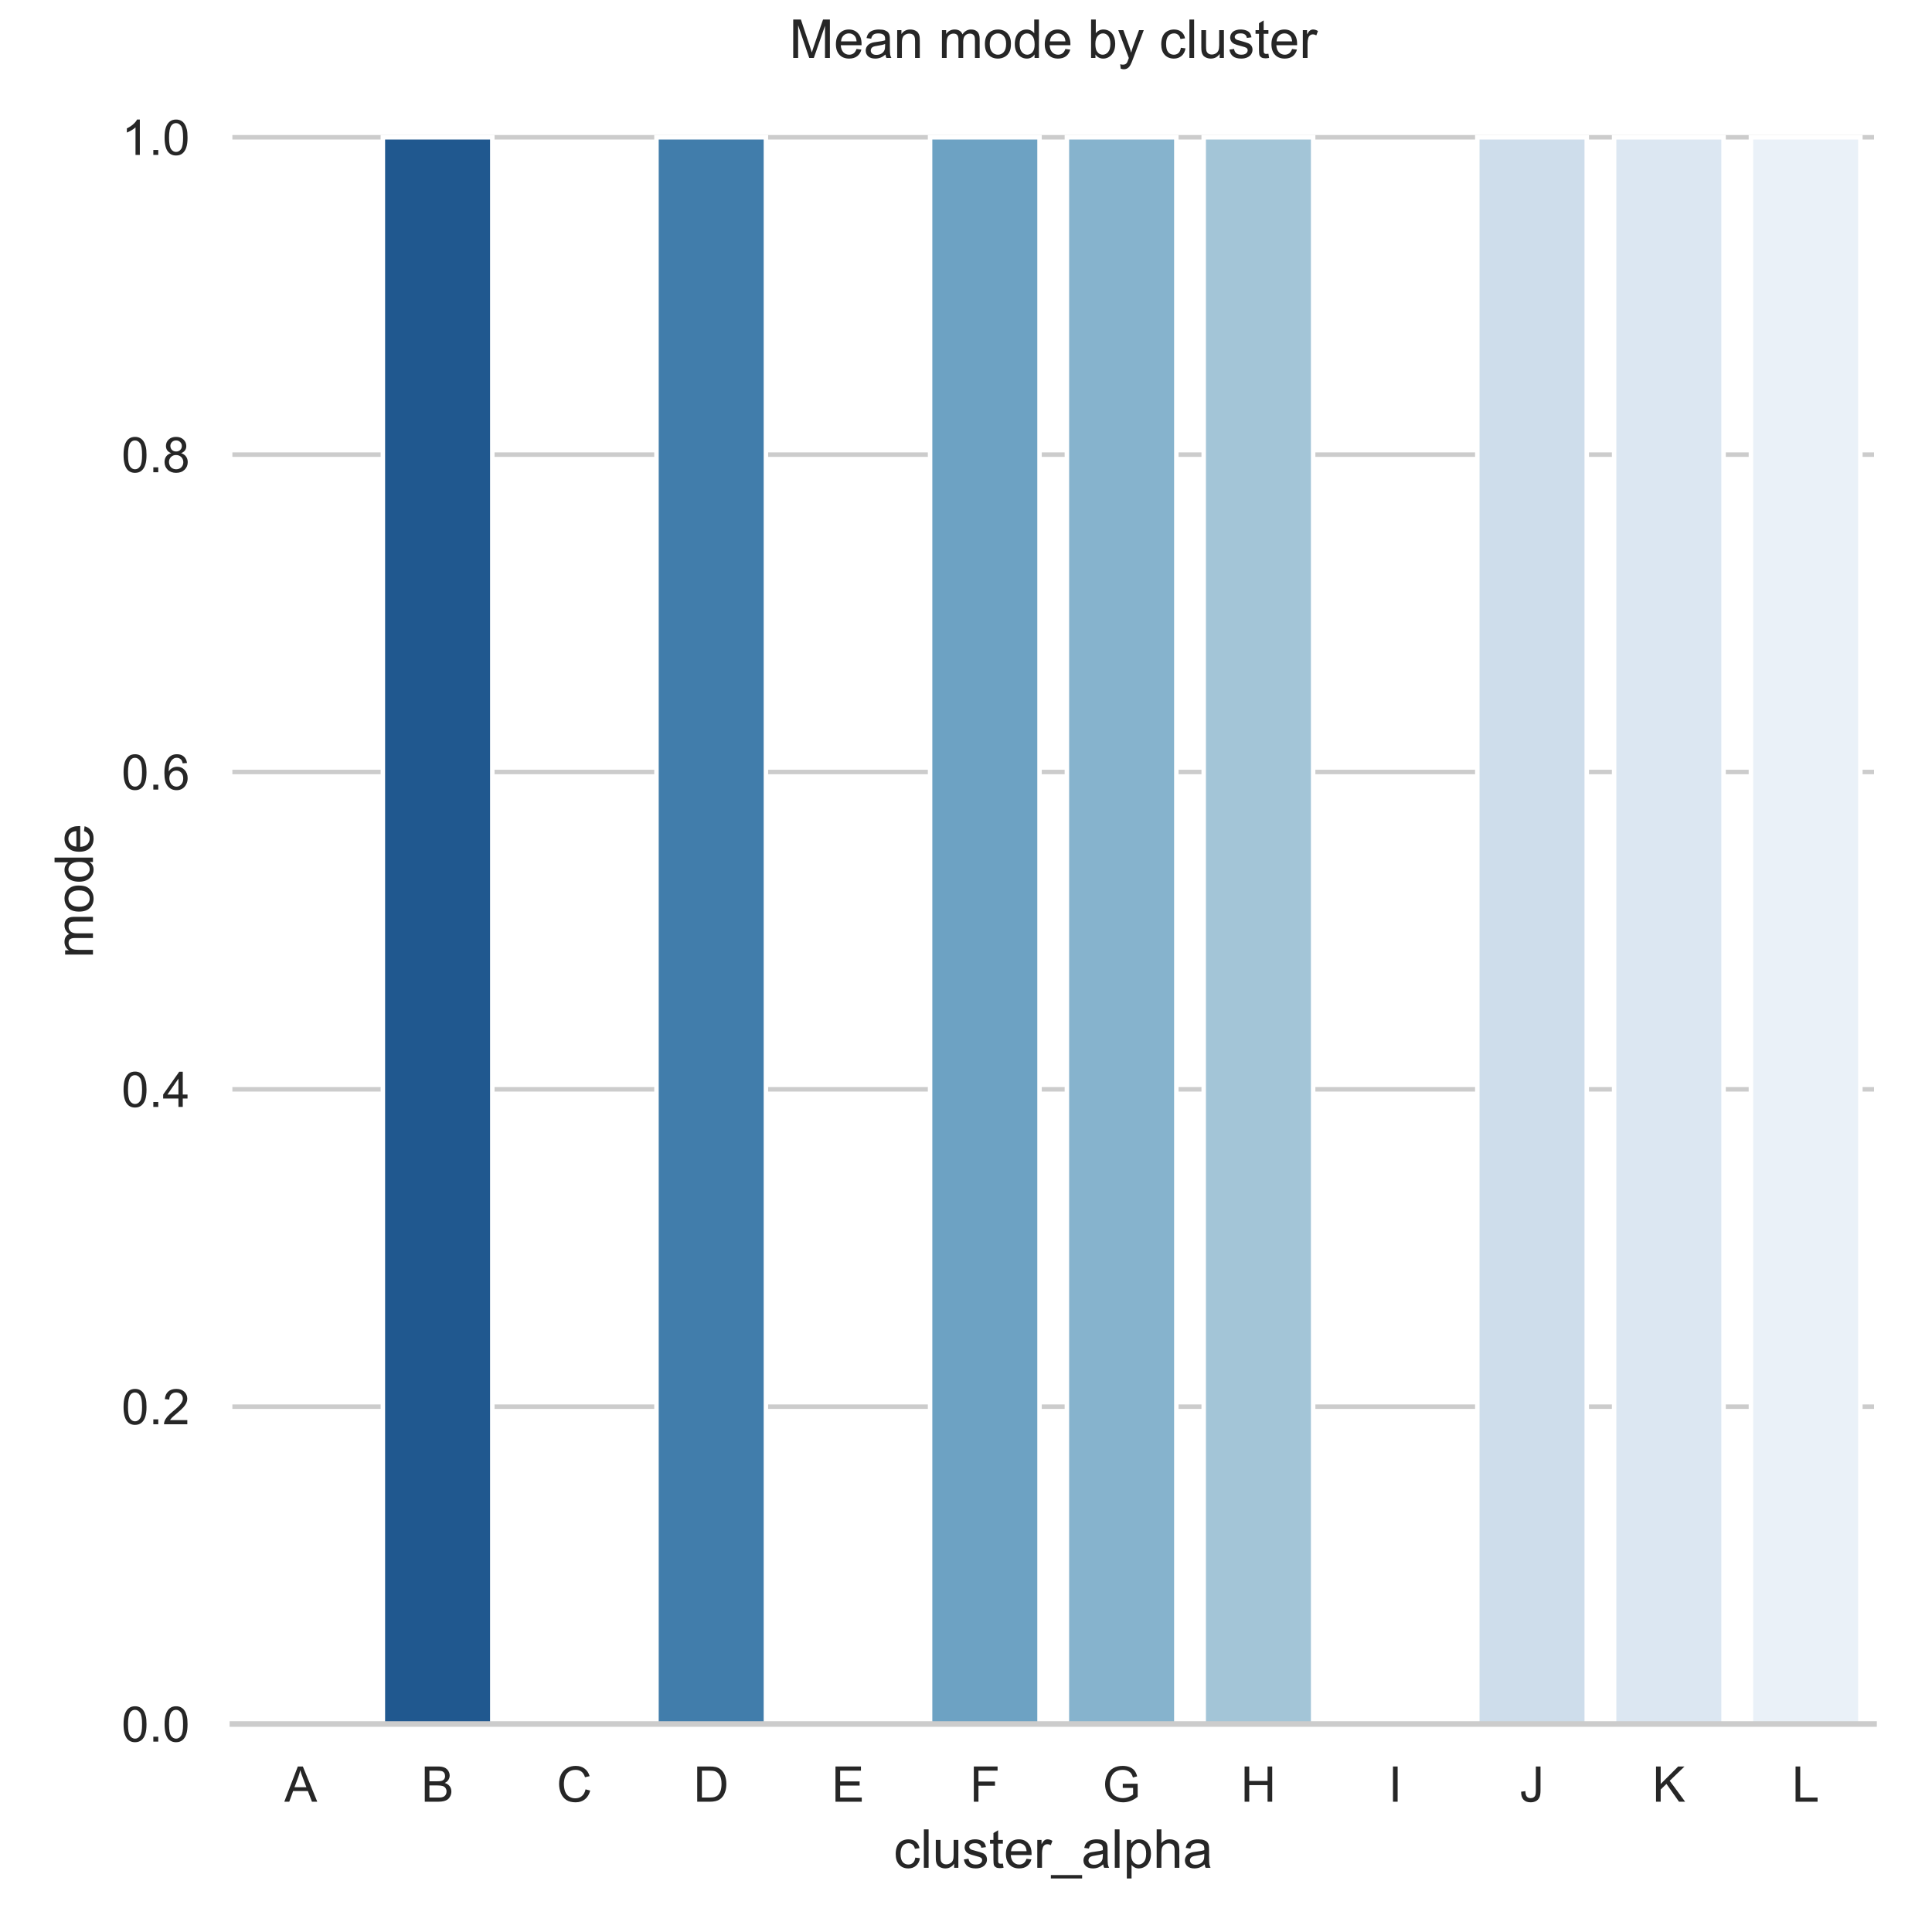
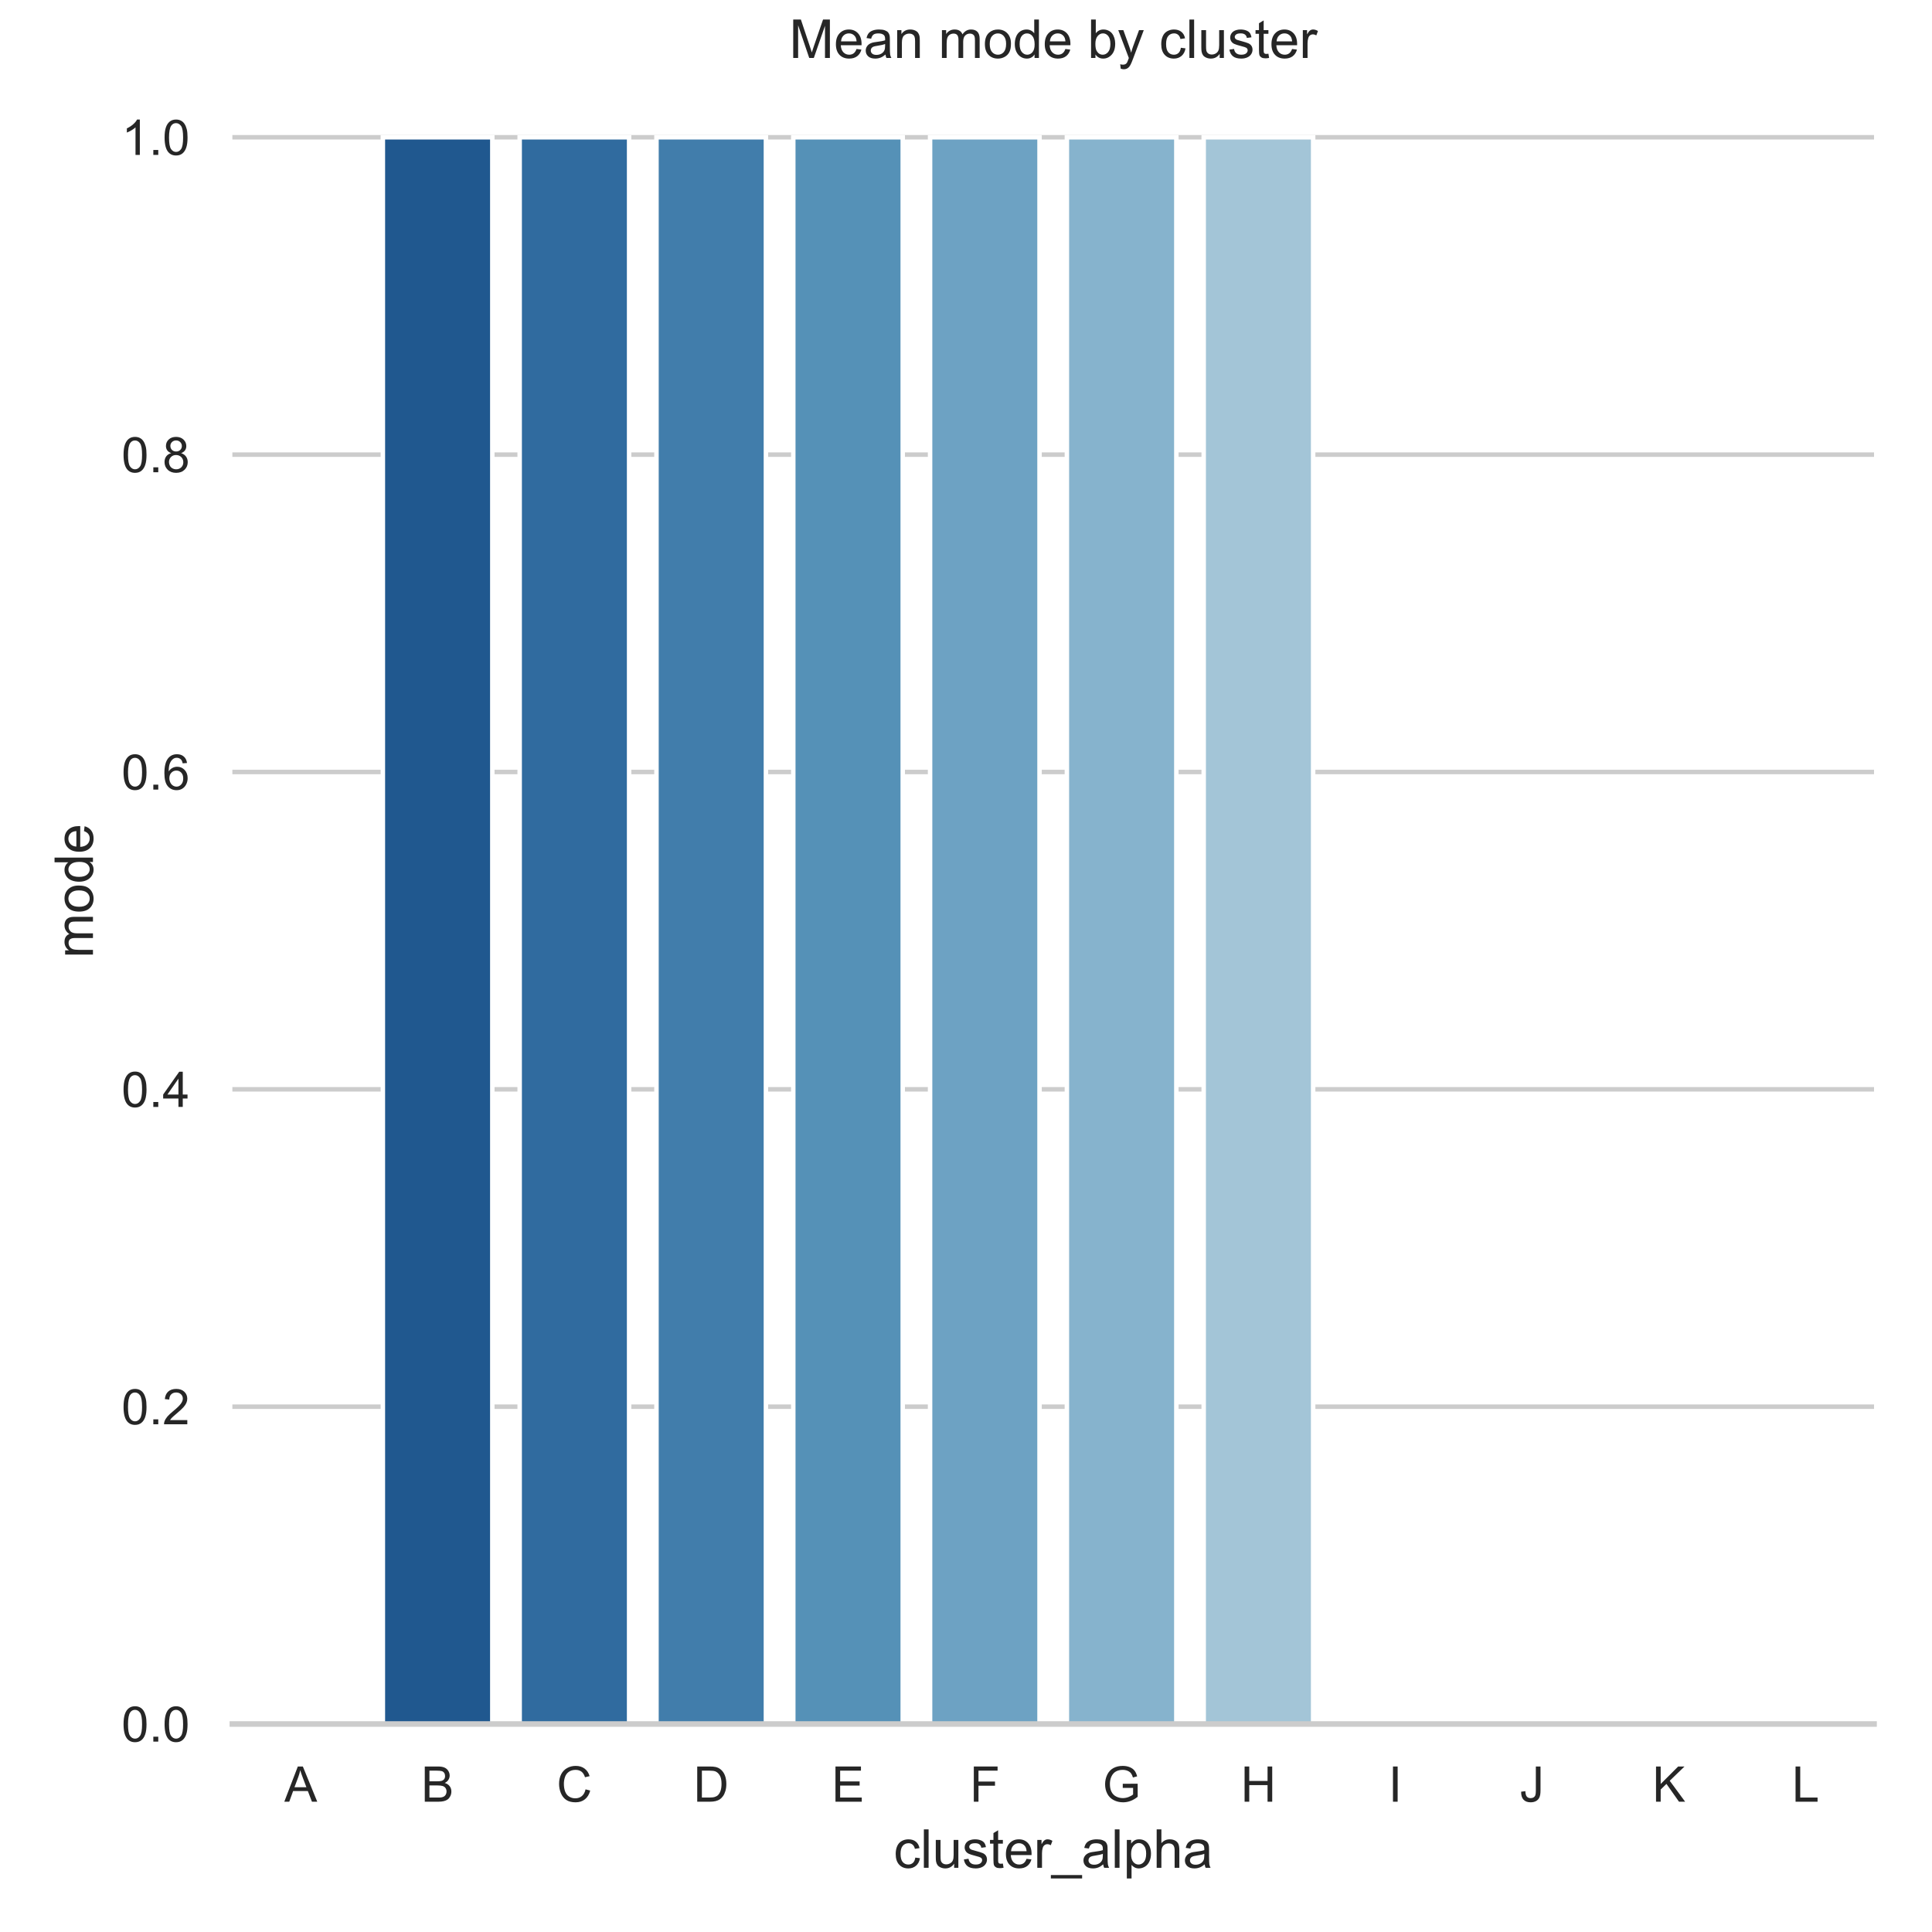
<svg xmlns="http://www.w3.org/2000/svg" xmlns:xlink="http://www.w3.org/1999/xlink" height="432pt" version="1.1" viewBox="0 0 432 432" width="432pt">
  <defs>
    <style type="text/css">
*{stroke-linecap:butt;stroke-linejoin:round;}
  </style>
  </defs>
  <g id="figure_1">
    <g id="patch_1">
      <path d="M 0 432  L 432 432  L 432 0  L 0 0  z " style="fill:#ffffff;" />
    </g>
    <g id="axes_1">
      <g id="patch_2">
        <path d="M 51.96 385.493  L 419.04 385.493  L 419.04 12.96  L 51.96 12.96  z " style="fill:#ffffff;" />
      </g>
      <g id="matplotlib.axis_1">
        <g id="xtick_1">
          <g id="text_1">
            <defs>
              <path d="M -0.141 0  L 27.344 71.578  L 37.547 71.578  L 66.844 0  L 56.062 0  L 47.703 21.688  L 17.781 21.688  L 9.906 0  z M 20.516 29.391  L 44.781 29.391  L 37.312 49.219  Q 33.891 58.25 32.234 64.062  Q 30.859 57.172 28.375 50.391  z " id="ArialMT-65" />
            </defs>
            <g style="fill:#262626;" transform="translate(63.58633 402.8667)scale(0.11 -0.11)">
              <use xlink:href="#ArialMT-65" />
            </g>
          </g>
        </g>
        <g id="xtick_2">
          <g id="text_2">
            <defs>
              <path d="M 7.328 0  L 7.328 71.578  L 34.188 71.578  Q 42.391 71.578 47.344 69.406  Q 52.297 67.234 55.094 62.719  Q 57.906 58.203 57.906 53.266  Q 57.906 48.688 55.422 44.625  Q 52.938 40.578 47.906 38.094  Q 54.391 36.188 57.875 31.594  Q 61.375 27 61.375 20.75  Q 61.375 15.719 59.25 11.391  Q 57.125 7.078 54 4.734  Q 50.875 2.391 46.156 1.188  Q 41.453 0 34.625 0  z M 16.797 41.5  L 32.281 41.5  Q 38.578 41.5 41.312 42.328  Q 44.922 43.406 46.75 45.891  Q 48.578 48.391 48.578 52.156  Q 48.578 55.719 46.875 58.422  Q 45.172 61.141 41.984 62.141  Q 38.812 63.141 31.109 63.141  L 16.797 63.141  z M 16.797 8.453  L 34.625 8.453  Q 39.203 8.453 41.062 8.797  Q 44.344 9.375 46.531 10.734  Q 48.734 12.109 50.141 14.719  Q 51.562 17.328 51.562 20.75  Q 51.562 24.75 49.516 27.703  Q 47.469 30.672 43.828 31.859  Q 40.188 33.062 33.344 33.062  L 16.797 33.062  z " id="ArialMT-66" />
            </defs>
            <g style="fill:#262626;" transform="translate(94.17633 402.8667)scale(0.11 -0.11)">
              <use xlink:href="#ArialMT-66" />
            </g>
          </g>
        </g>
        <g id="xtick_3">
          <g id="text_3">
            <defs>
              <path d="M 58.797 25.094  L 68.266 22.703  Q 65.281 11.031 57.547 4.906  Q 49.812 -1.219 38.625 -1.219  Q 27.047 -1.219 19.797 3.484  Q 12.547 8.203 8.766 17.141  Q 4.984 26.078 4.984 36.328  Q 4.984 47.516 9.25 55.828  Q 13.531 64.156 21.406 68.469  Q 29.297 72.797 38.766 72.797  Q 49.516 72.797 56.828 67.328  Q 64.156 61.859 67.047 51.953  L 57.719 49.75  Q 55.219 57.562 50.484 61.125  Q 45.75 64.703 38.578 64.703  Q 30.328 64.703 24.781 60.734  Q 19.234 56.781 16.984 50.109  Q 14.75 43.453 14.75 36.375  Q 14.75 27.25 17.406 20.438  Q 20.062 13.625 25.672 10.25  Q 31.297 6.891 37.844 6.891  Q 45.797 6.891 51.312 11.469  Q 56.844 16.062 58.797 25.094  z " id="ArialMT-67" />
            </defs>
            <g style="fill:#262626;" transform="translate(124.463 402.8667)scale(0.11 -0.11)">
              <use xlink:href="#ArialMT-67" />
            </g>
          </g>
        </g>
        <g id="xtick_4">
          <g id="text_4">
            <defs>
              <path d="M 7.719 0  L 7.719 71.578  L 32.375 71.578  Q 40.719 71.578 45.125 70.562  Q 51.266 69.141 55.609 65.438  Q 61.281 60.641 64.078 53.188  Q 66.891 45.75 66.891 36.188  Q 66.891 28.031 64.984 21.734  Q 63.094 15.438 60.109 11.297  Q 57.125 7.172 53.578 4.797  Q 50.047 2.438 45.047 1.219  Q 40.047 0 33.547 0  z M 17.188 8.453  L 32.469 8.453  Q 39.547 8.453 43.578 9.766  Q 47.609 11.078 50 13.484  Q 53.375 16.844 55.25 22.531  Q 57.125 28.219 57.125 36.328  Q 57.125 47.562 53.438 53.594  Q 49.75 59.625 44.484 61.672  Q 40.672 63.141 32.234 63.141  L 17.188 63.141  z " id="ArialMT-68" />
            </defs>
            <g style="fill:#262626;" transform="translate(155.053 402.8667)scale(0.11 -0.11)">
              <use xlink:href="#ArialMT-68" />
            </g>
          </g>
        </g>
        <g id="xtick_5">
          <g id="text_5">
            <defs>
              <path d="M 7.906 0  L 7.906 71.578  L 59.672 71.578  L 59.672 63.141  L 17.391 63.141  L 17.391 41.219  L 56.984 41.219  L 56.984 32.812  L 17.391 32.812  L 17.391 8.453  L 61.328 8.453  L 61.328 0  z " id="ArialMT-69" />
            </defs>
            <g style="fill:#262626;" transform="translate(185.9463 402.8667)scale(0.11 -0.11)">
              <use xlink:href="#ArialMT-69" />
            </g>
          </g>
        </g>
        <g id="xtick_6">
          <g id="text_6">
            <defs>
              <path d="M 8.203 0  L 8.203 71.578  L 56.5 71.578  L 56.5 63.141  L 17.672 63.141  L 17.672 40.969  L 51.266 40.969  L 51.266 32.516  L 17.672 32.516  L 17.672 0  z " id="ArialMT-70" />
            </defs>
            <g style="fill:#262626;" transform="translate(216.8457 402.8667)scale(0.11 -0.11)">
              <use xlink:href="#ArialMT-70" />
            </g>
          </g>
        </g>
        <g id="xtick_7">
          <g id="text_7">
            <defs>
              <path d="M 41.219 28.078  L 41.219 36.469  L 71.531 36.531  L 71.531 9.969  Q 64.547 4.391 57.125 1.578  Q 49.703 -1.219 41.891 -1.219  Q 31.344 -1.219 22.719 3.297  Q 14.109 7.812 9.719 16.359  Q 5.328 24.906 5.328 35.453  Q 5.328 45.906 9.688 54.953  Q 14.062 64.016 22.266 68.406  Q 30.469 72.797 41.156 72.797  Q 48.922 72.797 55.188 70.281  Q 61.469 67.781 65.031 63.281  Q 68.609 58.797 70.453 51.562  L 61.922 49.219  Q 60.297 54.688 57.906 57.812  Q 55.516 60.938 51.062 62.812  Q 46.625 64.703 41.219 64.703  Q 34.719 64.703 29.984 62.719  Q 25.25 60.75 22.344 57.516  Q 19.438 54.297 17.828 50.438  Q 15.094 43.797 15.094 36.031  Q 15.094 26.469 18.391 20.016  Q 21.688 13.578 27.984 10.453  Q 34.281 7.328 41.359 7.328  Q 47.516 7.328 53.375 9.688  Q 59.234 12.062 62.25 14.75  L 62.25 28.078  z " id="ArialMT-71" />
            </defs>
            <g style="fill:#262626;" transform="translate(246.517 402.8667)scale(0.11 -0.11)">
              <use xlink:href="#ArialMT-71" />
            </g>
          </g>
        </g>
        <g id="xtick_8">
          <g id="text_8">
            <defs>
              <path d="M 8.016 0  L 8.016 71.578  L 17.484 71.578  L 17.484 42.188  L 54.688 42.188  L 54.688 71.578  L 64.156 71.578  L 64.156 0  L 54.688 0  L 54.688 33.734  L 17.484 33.734  L 17.484 0  z " id="ArialMT-72" />
            </defs>
            <g style="fill:#262626;" transform="translate(277.413 402.8667)scale(0.11 -0.11)">
              <use xlink:href="#ArialMT-72" />
            </g>
          </g>
        </g>
        <g id="xtick_9">
          <g id="text_9">
            <defs>
              <path d="M 9.328 0  L 9.328 71.578  L 18.797 71.578  L 18.797 0  z " id="ArialMT-73" />
            </defs>
            <g style="fill:#262626;" transform="translate(310.447 402.8667)scale(0.11 -0.11)">
              <use xlink:href="#ArialMT-73" />
            </g>
          </g>
        </g>
        <g id="xtick_10">
          <g id="text_10">
            <defs>
              <path d="M 2.875 20.312  L 11.422 21.484  Q 11.766 13.281 14.5 10.25  Q 17.234 7.234 22.078 7.234  Q 25.641 7.234 28.219 8.859  Q 30.812 10.5 31.781 13.297  Q 32.766 16.109 32.766 22.266  L 32.766 71.578  L 42.234 71.578  L 42.234 22.797  Q 42.234 13.812 40.062 8.875  Q 37.891 3.953 33.172 1.359  Q 28.469 -1.219 22.125 -1.219  Q 12.703 -1.219 7.688 4.203  Q 2.688 9.625 2.875 20.312  z " id="ArialMT-74" />
            </defs>
            <g style="fill:#262626;" transform="translate(339.815 402.8667)scale(0.11 -0.11)">
              <use xlink:href="#ArialMT-74" />
            </g>
          </g>
        </g>
        <g id="xtick_11">
          <g id="text_11">
            <defs>
              <path d="M 7.328 0  L 7.328 71.578  L 16.797 71.578  L 16.797 36.078  L 52.344 71.578  L 65.188 71.578  L 35.156 42.578  L 66.5 0  L 54 0  L 28.516 36.234  L 16.797 24.812  L 16.797 0  z " id="ArialMT-75" />
            </defs>
            <g style="fill:#262626;" transform="translate(369.4863 402.8667)scale(0.11 -0.11)">
              <use xlink:href="#ArialMT-75" />
            </g>
          </g>
        </g>
        <g id="xtick_12">
          <g id="text_12">
            <defs>
              <path d="M 7.328 0  L 7.328 71.578  L 16.797 71.578  L 16.797 8.453  L 52.047 8.453  L 52.047 0  z " id="ArialMT-76" />
            </defs>
            <g style="fill:#262626;" transform="translate(400.6865 402.8667)scale(0.11 -0.11)">
              <use xlink:href="#ArialMT-76" />
            </g>
          </g>
        </g>
        <g id="text_13">
          <defs>
            <path d="M 40.438 19  L 49.078 17.875  Q 47.656 8.938 41.812 3.875  Q 35.984 -1.172 27.484 -1.172  Q 16.844 -1.172 10.375 5.781  Q 3.906 12.75 3.906 25.734  Q 3.906 34.125 6.688 40.422  Q 9.469 46.734 15.156 49.875  Q 20.844 53.031 27.547 53.031  Q 35.984 53.031 41.359 48.75  Q 46.734 44.484 48.25 36.625  L 39.703 35.297  Q 38.484 40.531 35.375 43.156  Q 32.281 45.797 27.875 45.797  Q 21.234 45.797 17.078 41.031  Q 12.938 36.281 12.938 25.984  Q 12.938 15.531 16.938 10.797  Q 20.953 6.062 27.391 6.062  Q 32.562 6.062 36.031 9.234  Q 39.5 12.406 40.438 19  z " id="ArialMT-99" />
            <path d="M 6.391 0  L 6.391 71.578  L 15.188 71.578  L 15.188 0  z " id="ArialMT-108" />
            <path d="M 40.578 0  L 40.578 7.625  Q 34.516 -1.172 24.125 -1.172  Q 19.531 -1.172 15.547 0.578  Q 11.578 2.344 9.641 5  Q 7.719 7.672 6.938 11.531  Q 6.391 14.109 6.391 19.734  L 6.391 51.859  L 15.188 51.859  L 15.188 23.094  Q 15.188 16.219 15.719 13.812  Q 16.547 10.359 19.234 8.375  Q 21.922 6.391 25.875 6.391  Q 29.828 6.391 33.297 8.422  Q 36.766 10.453 38.203 13.938  Q 39.656 17.438 39.656 24.078  L 39.656 51.859  L 48.438 51.859  L 48.438 0  z " id="ArialMT-117" />
            <path d="M 3.078 15.484  L 11.766 16.844  Q 12.5 11.625 15.844 8.844  Q 19.188 6.062 25.203 6.062  Q 31.25 6.062 34.172 8.516  Q 37.109 10.984 37.109 14.312  Q 37.109 17.281 34.516 19  Q 32.719 20.172 25.531 21.969  Q 15.875 24.422 12.141 26.203  Q 8.406 27.984 6.469 31.125  Q 4.547 34.281 4.547 38.094  Q 4.547 41.547 6.125 44.5  Q 7.719 47.469 10.453 49.422  Q 12.5 50.922 16.031 51.969  Q 19.578 53.031 23.641 53.031  Q 29.734 53.031 34.344 51.266  Q 38.969 49.516 41.156 46.5  Q 43.359 43.5 44.188 38.484  L 35.594 37.312  Q 35.016 41.312 32.203 43.547  Q 29.391 45.797 24.266 45.797  Q 18.219 45.797 15.625 43.797  Q 13.031 41.797 13.031 39.109  Q 13.031 37.406 14.109 36.031  Q 15.188 34.625 17.484 33.688  Q 18.797 33.203 25.25 31.453  Q 34.578 28.953 38.25 27.359  Q 41.938 25.781 44.031 22.75  Q 46.141 19.734 46.141 15.234  Q 46.141 10.844 43.578 6.953  Q 41.016 3.078 36.172 0.953  Q 31.344 -1.172 25.25 -1.172  Q 15.141 -1.172 9.844 3.031  Q 4.547 7.234 3.078 15.484  z " id="ArialMT-115" />
            <path d="M 25.781 7.859  L 27.047 0.094  Q 23.344 -0.688 20.406 -0.688  Q 15.625 -0.688 12.984 0.828  Q 10.359 2.344 9.281 4.812  Q 8.203 7.281 8.203 15.188  L 8.203 45.016  L 1.766 45.016  L 1.766 51.859  L 8.203 51.859  L 8.203 64.703  L 16.938 69.969  L 16.938 51.859  L 25.781 51.859  L 25.781 45.016  L 16.938 45.016  L 16.938 14.703  Q 16.938 10.938 17.406 9.859  Q 17.875 8.797 18.922 8.156  Q 19.969 7.516 21.922 7.516  Q 23.391 7.516 25.781 7.859  z " id="ArialMT-116" />
            <path d="M 42.094 16.703  L 51.172 15.578  Q 49.031 7.625 43.219 3.219  Q 37.406 -1.172 28.375 -1.172  Q 17 -1.172 10.328 5.828  Q 3.656 12.844 3.656 25.484  Q 3.656 38.578 10.391 45.797  Q 17.141 53.031 27.875 53.031  Q 38.281 53.031 44.875 45.953  Q 51.469 38.875 51.469 26.031  Q 51.469 25.25 51.422 23.688  L 12.75 23.688  Q 13.234 15.141 17.578 10.594  Q 21.922 6.062 28.422 6.062  Q 33.25 6.062 36.672 8.594  Q 40.094 11.141 42.094 16.703  z M 13.234 30.906  L 42.188 30.906  Q 41.609 37.453 38.875 40.719  Q 34.672 45.797 27.984 45.797  Q 21.922 45.797 17.797 41.75  Q 13.672 37.703 13.234 30.906  z " id="ArialMT-101" />
            <path d="M 6.5 0  L 6.5 51.859  L 14.406 51.859  L 14.406 44  Q 17.438 49.516 20 51.266  Q 22.562 53.031 25.641 53.031  Q 30.078 53.031 34.672 50.203  L 31.641 42.047  Q 28.422 43.953 25.203 43.953  Q 22.312 43.953 20.016 42.219  Q 17.719 40.484 16.75 37.406  Q 15.281 32.719 15.281 27.156  L 15.281 0  z " id="ArialMT-114" />
            <path d="M -1.516 -19.875  L -1.516 -13.531  L 56.734 -13.531  L 56.734 -19.875  z " id="ArialMT-95" />
            <path d="M 40.438 6.391  Q 35.547 2.25 31.031 0.531  Q 26.516 -1.172 21.344 -1.172  Q 12.797 -1.172 8.203 3  Q 3.609 7.172 3.609 13.672  Q 3.609 17.484 5.344 20.625  Q 7.078 23.781 9.891 25.688  Q 12.703 27.594 16.219 28.562  Q 18.797 29.25 24.031 29.891  Q 34.672 31.156 39.703 32.906  Q 39.75 34.719 39.75 35.203  Q 39.75 40.578 37.25 42.781  Q 33.891 45.75 27.25 45.75  Q 21.047 45.75 18.094 43.578  Q 15.141 41.406 13.719 35.891  L 5.125 37.062  Q 6.297 42.578 8.984 45.969  Q 11.672 49.359 16.75 51.188  Q 21.828 53.031 28.516 53.031  Q 35.156 53.031 39.297 51.469  Q 43.453 49.906 45.406 47.531  Q 47.359 45.172 48.141 41.547  Q 48.578 39.312 48.578 33.453  L 48.578 21.734  Q 48.578 9.469 49.141 6.219  Q 49.703 2.984 51.375 0  L 42.188 0  Q 40.828 2.734 40.438 6.391  z M 39.703 26.031  Q 34.906 24.078 25.344 22.703  Q 19.922 21.922 17.672 20.938  Q 15.438 19.969 14.203 18.094  Q 12.984 16.219 12.984 13.922  Q 12.984 10.406 15.641 8.062  Q 18.312 5.719 23.438 5.719  Q 28.516 5.719 32.469 7.938  Q 36.422 10.156 38.281 14.016  Q 39.703 17 39.703 22.797  z " id="ArialMT-97" />
            <path d="M 6.594 -19.875  L 6.594 51.859  L 14.594 51.859  L 14.594 45.125  Q 17.438 49.078 21 51.047  Q 24.562 53.031 29.641 53.031  Q 36.281 53.031 41.359 49.609  Q 46.438 46.188 49.016 39.953  Q 51.609 33.734 51.609 26.312  Q 51.609 18.359 48.75 11.984  Q 45.906 5.609 40.453 2.219  Q 35.016 -1.172 29 -1.172  Q 24.609 -1.172 21.109 0.688  Q 17.625 2.547 15.375 5.375  L 15.375 -19.875  z M 14.547 25.641  Q 14.547 15.625 18.594 10.844  Q 22.656 6.062 28.422 6.062  Q 34.281 6.062 38.453 11.016  Q 42.625 15.969 42.625 26.375  Q 42.625 36.281 38.547 41.203  Q 34.469 46.141 28.812 46.141  Q 23.188 46.141 18.859 40.891  Q 14.547 35.641 14.547 25.641  z " id="ArialMT-112" />
            <path d="M 6.594 0  L 6.594 71.578  L 15.375 71.578  L 15.375 45.906  Q 21.531 53.031 30.906 53.031  Q 36.672 53.031 40.922 50.75  Q 45.172 48.484 47 44.484  Q 48.828 40.484 48.828 32.859  L 48.828 0  L 40.047 0  L 40.047 32.859  Q 40.047 39.453 37.188 42.453  Q 34.328 45.453 29.109 45.453  Q 25.203 45.453 21.75 43.422  Q 18.312 41.406 16.844 37.938  Q 15.375 34.469 15.375 28.375  L 15.375 0  z " id="ArialMT-104" />
          </defs>
          <g style="fill:#262626;" transform="translate(199.8131 417.6423)scale(0.12 -0.12)">
            <use xlink:href="#ArialMT-99" />
            <use x="50" xlink:href="#ArialMT-108" />
            <use x="72.217" xlink:href="#ArialMT-117" />
            <use x="127.832" xlink:href="#ArialMT-115" />
            <use x="177.832" xlink:href="#ArialMT-116" />
            <use x="205.615" xlink:href="#ArialMT-101" />
            <use x="261.23" xlink:href="#ArialMT-114" />
            <use x="294.531" xlink:href="#ArialMT-95" />
            <use x="350.146" xlink:href="#ArialMT-97" />
            <use x="405.762" xlink:href="#ArialMT-108" />
            <use x="427.979" xlink:href="#ArialMT-112" />
            <use x="483.594" xlink:href="#ArialMT-104" />
            <use x="539.209" xlink:href="#ArialMT-97" />
          </g>
        </g>
      </g>
      <g id="matplotlib.axis_2">
        <g id="ytick_1">
          <g id="line2d_1">
-             <path clip-path="url(#pb28b16f0e1)" d="M 51.96 385.493  L 419.04 385.493  " style="fill:none;stroke:#cccccc;stroke-linecap:round;" />
+             <path clip-path="url(#pe65e1e3265)" d="M 51.96 385.493  L 419.04 385.493  " style="fill:none;stroke:#cccccc;stroke-linecap:round;" />
          </g>
          <g id="text_14">
            <defs>
              <path d="M 4.156 35.297  Q 4.156 48 6.766 55.734  Q 9.375 63.484 14.516 67.672  Q 19.672 71.875 27.484 71.875  Q 33.25 71.875 37.594 69.547  Q 41.938 67.234 44.766 62.859  Q 47.609 58.5 49.219 52.219  Q 50.828 45.953 50.828 35.297  Q 50.828 22.703 48.234 14.969  Q 45.656 7.234 40.5 3  Q 35.359 -1.219 27.484 -1.219  Q 17.141 -1.219 11.234 6.203  Q 4.156 15.141 4.156 35.297  z M 13.188 35.297  Q 13.188 17.672 17.312 11.828  Q 21.438 6 27.484 6  Q 33.547 6 37.672 11.859  Q 41.797 17.719 41.797 35.297  Q 41.797 52.984 37.672 58.781  Q 33.547 64.594 27.391 64.594  Q 21.344 64.594 17.719 59.469  Q 13.188 52.938 13.188 35.297  z " id="ArialMT-48" />
              <path d="M 9.078 0  L 9.078 10.016  L 19.094 10.016  L 19.094 0  z " id="ArialMT-46" />
            </defs>
            <g style="fill:#262626;" transform="translate(27.17 389.4299)scale(0.11 -0.11)">
              <use xlink:href="#ArialMT-48" />
              <use x="55.615" xlink:href="#ArialMT-46" />
              <use x="83.398" xlink:href="#ArialMT-48" />
            </g>
          </g>
        </g>
        <g id="ytick_2">
          <g id="line2d_2">
-             <path clip-path="url(#pb28b16f0e1)" d="M 51.96 314.534  L 419.04 314.534  " style="fill:none;stroke:#cccccc;stroke-linecap:round;" />
+             <path clip-path="url(#pe65e1e3265)" d="M 51.96 314.534  L 419.04 314.534  " style="fill:none;stroke:#cccccc;stroke-linecap:round;" />
          </g>
          <g id="text_15">
            <defs>
              <path d="M 50.344 8.453  L 50.344 0  L 3.031 0  Q 2.938 3.172 4.047 6.109  Q 5.859 10.938 9.828 15.625  Q 13.812 20.312 21.344 26.469  Q 33.016 36.031 37.109 41.625  Q 41.219 47.219 41.219 52.203  Q 41.219 57.422 37.469 61  Q 33.734 64.594 27.734 64.594  Q 21.391 64.594 17.578 60.781  Q 13.766 56.984 13.719 50.25  L 4.688 51.172  Q 5.609 61.281 11.656 66.578  Q 17.719 71.875 27.938 71.875  Q 38.234 71.875 44.234 66.156  Q 50.25 60.453 50.25 52  Q 50.25 47.703 48.484 43.547  Q 46.734 39.406 42.656 34.812  Q 38.578 30.219 29.109 22.219  Q 21.188 15.578 18.938 13.203  Q 16.703 10.844 15.234 8.453  z " id="ArialMT-50" />
            </defs>
            <g style="fill:#262626;" transform="translate(27.17 318.4712)scale(0.11 -0.11)">
              <use xlink:href="#ArialMT-48" />
              <use x="55.615" xlink:href="#ArialMT-46" />
              <use x="83.398" xlink:href="#ArialMT-50" />
            </g>
          </g>
        </g>
        <g id="ytick_3">
          <g id="line2d_3">
-             <path clip-path="url(#pb28b16f0e1)" d="M 51.96 243.576  L 419.04 243.576  " style="fill:none;stroke:#cccccc;stroke-linecap:round;" />
+             <path clip-path="url(#pe65e1e3265)" d="M 51.96 243.576  L 419.04 243.576  " style="fill:none;stroke:#cccccc;stroke-linecap:round;" />
          </g>
          <g id="text_16">
            <defs>
              <path d="M 32.328 0  L 32.328 17.141  L 1.266 17.141  L 1.266 25.203  L 33.938 71.578  L 41.109 71.578  L 41.109 25.203  L 50.781 25.203  L 50.781 17.141  L 41.109 17.141  L 41.109 0  z M 32.328 25.203  L 32.328 57.469  L 9.906 25.203  z " id="ArialMT-52" />
            </defs>
            <g style="fill:#262626;" transform="translate(27.17 247.5125)scale(0.11 -0.11)">
              <use xlink:href="#ArialMT-48" />
              <use x="55.615" xlink:href="#ArialMT-46" />
              <use x="83.398" xlink:href="#ArialMT-52" />
            </g>
          </g>
        </g>
        <g id="ytick_4">
          <g id="line2d_4">
-             <path clip-path="url(#pb28b16f0e1)" d="M 51.96 172.617  L 419.04 172.617  " style="fill:none;stroke:#cccccc;stroke-linecap:round;" />
+             <path clip-path="url(#pe65e1e3265)" d="M 51.96 172.617  L 419.04 172.617  " style="fill:none;stroke:#cccccc;stroke-linecap:round;" />
          </g>
          <g id="text_17">
            <defs>
              <path d="M 49.75 54.047  L 41.016 53.375  Q 39.844 58.547 37.703 60.891  Q 34.125 64.656 28.906 64.656  Q 24.703 64.656 21.531 62.312  Q 17.391 59.281 14.984 53.469  Q 12.594 47.656 12.5 36.922  Q 15.672 41.75 20.266 44.094  Q 24.859 46.438 29.891 46.438  Q 38.672 46.438 44.844 39.969  Q 51.031 33.5 51.031 23.25  Q 51.031 16.5 48.125 10.719  Q 45.219 4.938 40.141 1.859  Q 35.062 -1.219 28.609 -1.219  Q 17.625 -1.219 10.688 6.859  Q 3.766 14.938 3.766 33.5  Q 3.766 54.25 11.422 63.672  Q 18.109 71.875 29.438 71.875  Q 37.891 71.875 43.281 67.141  Q 48.688 62.406 49.75 54.047  z M 13.875 23.188  Q 13.875 18.656 15.797 14.5  Q 17.719 10.359 21.188 8.172  Q 24.656 6 28.469 6  Q 34.031 6 38.031 10.484  Q 42.047 14.984 42.047 22.703  Q 42.047 30.125 38.078 34.391  Q 34.125 38.672 28.125 38.672  Q 22.172 38.672 18.016 34.391  Q 13.875 30.125 13.875 23.188  z " id="ArialMT-54" />
            </defs>
            <g style="fill:#262626;" transform="translate(27.17 176.5539)scale(0.11 -0.11)">
              <use xlink:href="#ArialMT-48" />
              <use x="55.615" xlink:href="#ArialMT-46" />
              <use x="83.398" xlink:href="#ArialMT-54" />
            </g>
          </g>
        </g>
        <g id="ytick_5">
          <g id="line2d_5">
-             <path clip-path="url(#pb28b16f0e1)" d="M 51.96 101.658  L 419.04 101.658  " style="fill:none;stroke:#cccccc;stroke-linecap:round;" />
+             <path clip-path="url(#pe65e1e3265)" d="M 51.96 101.658  L 419.04 101.658  " style="fill:none;stroke:#cccccc;stroke-linecap:round;" />
          </g>
          <g id="text_18">
            <defs>
              <path d="M 17.672 38.812  Q 12.203 40.828 9.562 44.531  Q 6.938 48.25 6.938 53.422  Q 6.938 61.234 12.547 66.547  Q 18.172 71.875 27.484 71.875  Q 36.859 71.875 42.578 66.422  Q 48.297 60.984 48.297 53.172  Q 48.297 48.188 45.672 44.5  Q 43.062 40.828 37.75 38.812  Q 44.344 36.672 47.781 31.875  Q 51.219 27.094 51.219 20.453  Q 51.219 11.281 44.719 5.031  Q 38.234 -1.219 27.641 -1.219  Q 17.047 -1.219 10.547 5.047  Q 4.047 11.328 4.047 20.703  Q 4.047 27.688 7.594 32.391  Q 11.141 37.109 17.672 38.812  z M 15.922 53.719  Q 15.922 48.641 19.188 45.406  Q 22.469 42.188 27.688 42.188  Q 32.766 42.188 36.016 45.375  Q 39.266 48.578 39.266 53.219  Q 39.266 58.062 35.906 61.359  Q 32.562 64.656 27.594 64.656  Q 22.562 64.656 19.234 61.422  Q 15.922 58.203 15.922 53.719  z M 13.094 20.656  Q 13.094 16.891 14.875 13.375  Q 16.656 9.859 20.172 7.922  Q 23.688 6 27.734 6  Q 34.031 6 38.125 10.047  Q 42.234 14.109 42.234 20.359  Q 42.234 26.703 38.016 30.859  Q 33.797 35.016 27.438 35.016  Q 21.234 35.016 17.156 30.906  Q 13.094 26.812 13.094 20.656  z " id="ArialMT-56" />
            </defs>
            <g style="fill:#262626;" transform="translate(27.17 105.5952)scale(0.11 -0.11)">
              <use xlink:href="#ArialMT-48" />
              <use x="55.615" xlink:href="#ArialMT-46" />
              <use x="83.398" xlink:href="#ArialMT-56" />
            </g>
          </g>
        </g>
        <g id="ytick_6">
          <g id="line2d_6">
-             <path clip-path="url(#pb28b16f0e1)" d="M 51.96 30.7  L 419.04 30.7  " style="fill:none;stroke:#cccccc;stroke-linecap:round;" />
+             <path clip-path="url(#pe65e1e3265)" d="M 51.96 30.7  L 419.04 30.7  " style="fill:none;stroke:#cccccc;stroke-linecap:round;" />
          </g>
          <g id="text_19">
            <defs>
              <path d="M 37.25 0  L 28.469 0  L 28.469 56  Q 25.297 52.984 20.141 49.953  Q 14.984 46.922 10.891 45.406  L 10.891 53.906  Q 18.266 57.375 23.781 62.297  Q 29.297 67.234 31.594 71.875  L 37.25 71.875  z " id="ArialMT-49" />
            </defs>
            <g style="fill:#262626;" transform="translate(27.17 34.63647)scale(0.11 -0.11)">
              <use xlink:href="#ArialMT-49" />
              <use x="55.615" xlink:href="#ArialMT-46" />
              <use x="83.398" xlink:href="#ArialMT-48" />
            </g>
          </g>
        </g>
        <g id="text_20">
          <defs>
            <path d="M 6.594 0  L 6.594 51.859  L 14.453 51.859  L 14.453 44.578  Q 16.891 48.391 20.938 50.703  Q 25 53.031 30.172 53.031  Q 35.938 53.031 39.625 50.641  Q 43.312 48.25 44.828 43.953  Q 50.984 53.031 60.844 53.031  Q 68.562 53.031 72.703 48.75  Q 76.859 44.484 76.859 35.594  L 76.859 0  L 68.109 0  L 68.109 32.672  Q 68.109 37.938 67.25 40.25  Q 66.406 42.578 64.156 43.984  Q 61.922 45.406 58.891 45.406  Q 53.422 45.406 49.797 41.766  Q 46.188 38.141 46.188 30.125  L 46.188 0  L 37.406 0  L 37.406 33.688  Q 37.406 39.547 35.25 42.469  Q 33.109 45.406 28.219 45.406  Q 24.516 45.406 21.359 43.453  Q 18.219 41.5 16.797 37.734  Q 15.375 33.984 15.375 26.906  L 15.375 0  z " id="ArialMT-109" />
            <path d="M 3.328 25.922  Q 3.328 40.328 11.328 47.266  Q 18.016 53.031 27.641 53.031  Q 38.328 53.031 45.109 46.016  Q 51.906 39.016 51.906 26.656  Q 51.906 16.656 48.906 10.906  Q 45.906 5.172 40.156 2  Q 34.422 -1.172 27.641 -1.172  Q 16.75 -1.172 10.031 5.812  Q 3.328 12.797 3.328 25.922  z M 12.359 25.922  Q 12.359 15.969 16.703 11.016  Q 21.047 6.062 27.641 6.062  Q 34.188 6.062 38.531 11.031  Q 42.875 16.016 42.875 26.219  Q 42.875 35.844 38.5 40.797  Q 34.125 45.75 27.641 45.75  Q 21.047 45.75 16.703 40.812  Q 12.359 35.891 12.359 25.922  z " id="ArialMT-111" />
            <path d="M 40.234 0  L 40.234 6.547  Q 35.297 -1.172 25.734 -1.172  Q 19.531 -1.172 14.328 2.25  Q 9.125 5.672 6.266 11.797  Q 3.422 17.922 3.422 25.875  Q 3.422 33.641 6 39.969  Q 8.594 46.297 13.766 49.656  Q 18.953 53.031 25.344 53.031  Q 30.031 53.031 33.688 51.047  Q 37.359 49.078 39.656 45.906  L 39.656 71.578  L 48.391 71.578  L 48.391 0  z M 12.453 25.875  Q 12.453 15.922 16.641 10.984  Q 20.844 6.062 26.562 6.062  Q 32.328 6.062 36.344 10.766  Q 40.375 15.484 40.375 25.141  Q 40.375 35.797 36.266 40.766  Q 32.172 45.75 26.172 45.75  Q 20.312 45.75 16.375 40.969  Q 12.453 36.188 12.453 25.875  z " id="ArialMT-100" />
          </defs>
          <g style="fill:#262626;" transform="translate(20.785 214.2341)rotate(-90)scale(0.12 -0.12)">
            <use xlink:href="#ArialMT-109" />
            <use x="83.301" xlink:href="#ArialMT-111" />
            <use x="138.916" xlink:href="#ArialMT-100" />
            <use x="194.531" xlink:href="#ArialMT-101" />
          </g>
        </g>
      </g>
      <g id="patch_3">
-         <path clip-path="url(#pb28b16f0e1)" d="M 55.019 385.493  L 79.491 385.493  L 79.491 385.493  L 55.019 385.493  z " style="fill:#184578;stroke:#ffffff;stroke-linejoin:miter;" />
+         <path clip-path="url(#pe65e1e3265)" d="M 55.019 385.493  L 79.491 385.493  L 79.491 385.493  L 55.019 385.493  z " style="fill:#184578;stroke:#ffffff;stroke-linejoin:miter;" />
      </g>
      <g id="patch_4">
-         <path clip-path="url(#pb28b16f0e1)" d="M 85.609 385.493  L 110.081 385.493  L 110.081 30.7  L 85.609 30.7  z " style="fill:#20588f;stroke:#ffffff;stroke-linejoin:miter;" />
+         <path clip-path="url(#pe65e1e3265)" d="M 85.609 385.493  L 110.081 385.493  L 110.081 30.7  L 85.609 30.7  z " style="fill:#20588f;stroke:#ffffff;stroke-linejoin:miter;" />
      </g>
      <g id="patch_5">
-         <path clip-path="url(#pb28b16f0e1)" d="M 116.199 385.493  L 140.671 385.493  L 140.671 385.493  L 116.199 385.493  z " style="fill:#306b9f;stroke:#ffffff;stroke-linejoin:miter;" />
+         <path clip-path="url(#pe65e1e3265)" d="M 116.199 385.493  L 140.671 385.493  L 140.671 30.7  L 116.199 30.7  z " style="fill:#306b9f;stroke:#ffffff;stroke-linejoin:miter;" />
      </g>
      <g id="patch_6">
-         <path clip-path="url(#pb28b16f0e1)" d="M 146.789 385.493  L 171.261 385.493  L 171.261 30.7  L 146.789 30.7  z " style="fill:#417dab;stroke:#ffffff;stroke-linejoin:miter;" />
+         <path clip-path="url(#pe65e1e3265)" d="M 146.789 385.493  L 171.261 385.493  L 171.261 30.7  L 146.789 30.7  z " style="fill:#417dab;stroke:#ffffff;stroke-linejoin:miter;" />
      </g>
      <g id="patch_7">
-         <path clip-path="url(#pb28b16f0e1)" d="M 177.379 385.493  L 201.851 385.493  L 201.851 385.493  L 177.379 385.493  z " style="fill:#5591b7;stroke:#ffffff;stroke-linejoin:miter;" />
+         <path clip-path="url(#pe65e1e3265)" d="M 177.379 385.493  L 201.851 385.493  L 201.851 30.7  L 177.379 30.7  z " style="fill:#5591b7;stroke:#ffffff;stroke-linejoin:miter;" />
      </g>
      <g id="patch_8">
-         <path clip-path="url(#pb28b16f0e1)" d="M 207.969 385.493  L 232.441 385.493  L 232.441 30.7  L 207.969 30.7  z " style="fill:#6da2c3;stroke:#ffffff;stroke-linejoin:miter;" />
+         <path clip-path="url(#pe65e1e3265)" d="M 207.969 385.493  L 232.441 385.493  L 232.441 30.7  L 207.969 30.7  z " style="fill:#6da2c3;stroke:#ffffff;stroke-linejoin:miter;" />
      </g>
      <g id="patch_9">
-         <path clip-path="url(#pb28b16f0e1)" d="M 238.559 385.493  L 263.031 385.493  L 263.031 30.7  L 238.559 30.7  z " style="fill:#86b3cd;stroke:#ffffff;stroke-linejoin:miter;" />
+         <path clip-path="url(#pe65e1e3265)" d="M 238.559 385.493  L 263.031 385.493  L 263.031 30.7  L 238.559 30.7  z " style="fill:#86b3cd;stroke:#ffffff;stroke-linejoin:miter;" />
      </g>
      <g id="patch_10">
-         <path clip-path="url(#pb28b16f0e1)" d="M 269.149 385.493  L 293.621 385.493  L 293.621 30.7  L 269.149 30.7  z " style="fill:#a3c5d7;stroke:#ffffff;stroke-linejoin:miter;" />
+         <path clip-path="url(#pe65e1e3265)" d="M 269.149 385.493  L 293.621 385.493  L 293.621 30.7  L 269.149 30.7  z " style="fill:#a3c5d7;stroke:#ffffff;stroke-linejoin:miter;" />
      </g>
      <g id="patch_11">
-         <path clip-path="url(#pb28b16f0e1)" d="M 299.739 385.493  L 324.211 385.493  L 324.211 385.493  L 299.739 385.493  z " style="fill:#bbd2e2;stroke:#ffffff;stroke-linejoin:miter;" />
+         <path clip-path="url(#pe65e1e3265)" d="M 299.739 385.493  L 324.211 385.493  L 324.211 385.493  L 299.739 385.493  z " style="fill:#bbd2e2;stroke:#ffffff;stroke-linejoin:miter;" />
      </g>
      <g id="patch_12">
-         <path clip-path="url(#pb28b16f0e1)" d="M 330.329 385.493  L 354.801 385.493  L 354.801 30.7  L 330.329 30.7  z " style="fill:#ceddeb;stroke:#ffffff;stroke-linejoin:miter;" />
+         <path clip-path="url(#pe65e1e3265)" d="M 330.329 385.493  L 354.801 385.493  L 354.801 385.493  L 330.329 385.493  z " style="fill:#ceddeb;stroke:#ffffff;stroke-linejoin:miter;" />
      </g>
      <g id="patch_13">
-         <path clip-path="url(#pb28b16f0e1)" d="M 360.919 385.493  L 385.391 385.493  L 385.391 30.7  L 360.919 30.7  z " style="fill:#dce7f2;stroke:#ffffff;stroke-linejoin:miter;" />
+         <path clip-path="url(#pe65e1e3265)" d="M 360.919 385.493  L 385.391 385.493  L 385.391 385.493  L 360.919 385.493  z " style="fill:#dce7f2;stroke:#ffffff;stroke-linejoin:miter;" />
      </g>
      <g id="patch_14">
-         <path clip-path="url(#pb28b16f0e1)" d="M 391.509 385.493  L 415.981 385.493  L 415.981 30.7  L 391.509 30.7  z " style="fill:#eaf1f8;stroke:#ffffff;stroke-linejoin:miter;" />
+         <path clip-path="url(#pe65e1e3265)" d="M 391.509 385.493  L 415.981 385.493  L 415.981 385.493  L 391.509 385.493  z " style="fill:#eaf1f8;stroke:#ffffff;stroke-linejoin:miter;" />
      </g>
      <g id="line2d_7">
-         <path clip-path="url(#pb28b16f0e1)" d="M 0 0  " style="fill:none;stroke:#424242;stroke-linecap:round;stroke-width:2.7;" />
+         <path clip-path="url(#pe65e1e3265)" d="M 0 0  " style="fill:none;stroke:#424242;stroke-linecap:round;stroke-width:2.7;" />
      </g>
      <g id="line2d_8">
-         <path clip-path="url(#pb28b16f0e1)" d="M 0 0  " style="fill:none;stroke:#424242;stroke-linecap:round;stroke-width:2.7;" />
+         <path clip-path="url(#pe65e1e3265)" d="M 0 0  " style="fill:none;stroke:#424242;stroke-linecap:round;stroke-width:2.7;" />
      </g>
      <g id="line2d_9">
-         <path clip-path="url(#pb28b16f0e1)" d="M 0 0  " style="fill:none;stroke:#424242;stroke-linecap:round;stroke-width:2.7;" />
+         <path clip-path="url(#pe65e1e3265)" d="M 0 0  " style="fill:none;stroke:#424242;stroke-linecap:round;stroke-width:2.7;" />
      </g>
      <g id="line2d_10">
-         <path clip-path="url(#pb28b16f0e1)" d="M 0 0  " style="fill:none;stroke:#424242;stroke-linecap:round;stroke-width:2.7;" />
+         <path clip-path="url(#pe65e1e3265)" d="M 0 0  " style="fill:none;stroke:#424242;stroke-linecap:round;stroke-width:2.7;" />
      </g>
      <g id="line2d_11">
-         <path clip-path="url(#pb28b16f0e1)" d="M 0 0  " style="fill:none;stroke:#424242;stroke-linecap:round;stroke-width:2.7;" />
+         <path clip-path="url(#pe65e1e3265)" d="M 0 0  " style="fill:none;stroke:#424242;stroke-linecap:round;stroke-width:2.7;" />
      </g>
      <g id="line2d_12">
-         <path clip-path="url(#pb28b16f0e1)" d="M 0 0  " style="fill:none;stroke:#424242;stroke-linecap:round;stroke-width:2.7;" />
+         <path clip-path="url(#pe65e1e3265)" d="M 0 0  " style="fill:none;stroke:#424242;stroke-linecap:round;stroke-width:2.7;" />
      </g>
      <g id="line2d_13">
-         <path clip-path="url(#pb28b16f0e1)" d="M 0 0  " style="fill:none;stroke:#424242;stroke-linecap:round;stroke-width:2.7;" />
+         <path clip-path="url(#pe65e1e3265)" d="M 0 0  " style="fill:none;stroke:#424242;stroke-linecap:round;stroke-width:2.7;" />
      </g>
      <g id="line2d_14">
-         <path clip-path="url(#pb28b16f0e1)" d="M 0 0  " style="fill:none;stroke:#424242;stroke-linecap:round;stroke-width:2.7;" />
+         <path clip-path="url(#pe65e1e3265)" d="M 0 0  " style="fill:none;stroke:#424242;stroke-linecap:round;stroke-width:2.7;" />
      </g>
      <g id="line2d_15">
-         <path clip-path="url(#pb28b16f0e1)" d="M 0 0  " style="fill:none;stroke:#424242;stroke-linecap:round;stroke-width:2.7;" />
+         <path clip-path="url(#pe65e1e3265)" d="M 0 0  " style="fill:none;stroke:#424242;stroke-linecap:round;stroke-width:2.7;" />
      </g>
      <g id="line2d_16">
-         <path clip-path="url(#pb28b16f0e1)" d="M 0 0  " style="fill:none;stroke:#424242;stroke-linecap:round;stroke-width:2.7;" />
+         <path clip-path="url(#pe65e1e3265)" d="M 0 0  " style="fill:none;stroke:#424242;stroke-linecap:round;stroke-width:2.7;" />
      </g>
      <g id="line2d_17">
-         <path clip-path="url(#pb28b16f0e1)" d="M 0 0  " style="fill:none;stroke:#424242;stroke-linecap:round;stroke-width:2.7;" />
+         <path clip-path="url(#pe65e1e3265)" d="M 0 0  " style="fill:none;stroke:#424242;stroke-linecap:round;stroke-width:2.7;" />
      </g>
      <g id="line2d_18">
-         <path clip-path="url(#pb28b16f0e1)" d="M 0 0  " style="fill:none;stroke:#424242;stroke-linecap:round;stroke-width:2.7;" />
+         <path clip-path="url(#pe65e1e3265)" d="M 0 0  " style="fill:none;stroke:#424242;stroke-linecap:round;stroke-width:2.7;" />
      </g>
      <g id="patch_15">
        <path d="M 51.96 385.493  L 419.04 385.493  " style="fill:none;stroke:#cccccc;stroke-linecap:square;stroke-linejoin:miter;stroke-width:1.25;" />
      </g>
      <g id="text_21">
        <defs>
          <path d="M 7.422 0  L 7.422 71.578  L 21.688 71.578  L 38.625 20.906  Q 40.969 13.812 42.047 10.297  Q 43.266 14.203 45.844 21.781  L 62.984 71.578  L 75.734 71.578  L 75.734 0  L 66.609 0  L 66.609 59.906  L 45.797 0  L 37.25 0  L 16.547 60.938  L 16.547 0  z " id="ArialMT-77" />
          <path d="M 6.594 0  L 6.594 51.859  L 14.5 51.859  L 14.5 44.484  Q 20.219 53.031 31 53.031  Q 35.688 53.031 39.625 51.344  Q 43.562 49.656 45.516 46.922  Q 47.469 44.188 48.25 40.438  Q 48.734 37.984 48.734 31.891  L 48.734 0  L 39.938 0  L 39.938 31.547  Q 39.938 36.922 38.906 39.578  Q 37.891 42.234 35.281 43.812  Q 32.672 45.406 29.156 45.406  Q 23.531 45.406 19.453 41.844  Q 15.375 38.281 15.375 28.328  L 15.375 0  z " id="ArialMT-110" />
          <path id="ArialMT-32" />
          <path d="M 14.703 0  L 6.547 0  L 6.547 71.578  L 15.328 71.578  L 15.328 46.047  Q 20.906 53.031 29.547 53.031  Q 34.328 53.031 38.594 51.094  Q 42.875 49.172 45.625 45.672  Q 48.391 42.188 49.953 37.25  Q 51.516 32.328 51.516 26.703  Q 51.516 13.375 44.922 6.094  Q 38.328 -1.172 29.109 -1.172  Q 19.922 -1.172 14.703 6.5  z M 14.594 26.312  Q 14.594 17 17.141 12.844  Q 21.297 6.062 28.375 6.062  Q 34.125 6.062 38.328 11.062  Q 42.531 16.062 42.531 25.984  Q 42.531 36.141 38.5 40.969  Q 34.469 45.797 28.766 45.797  Q 23 45.797 18.797 40.797  Q 14.594 35.797 14.594 26.312  z " id="ArialMT-98" />
          <path d="M 6.203 -19.969  L 5.219 -11.719  Q 8.109 -12.5 10.25 -12.5  Q 13.188 -12.5 14.938 -11.516  Q 16.703 -10.547 17.828 -8.797  Q 18.656 -7.469 20.516 -2.25  Q 20.75 -1.516 21.297 -0.094  L 1.609 51.859  L 11.078 51.859  L 21.875 21.828  Q 23.969 16.109 25.641 9.812  Q 27.156 15.875 29.25 21.625  L 40.328 51.859  L 49.125 51.859  L 29.391 -0.875  Q 26.219 -9.422 24.469 -12.641  Q 22.125 -17 19.094 -19.016  Q 16.062 -21.047 11.859 -21.047  Q 9.328 -21.047 6.203 -19.969  z " id="ArialMT-121" />
        </defs>
        <g style="fill:#262626;" transform="translate(176.4769 12.96)scale(0.12 -0.12)">
          <use xlink:href="#ArialMT-77" />
          <use x="83.301" xlink:href="#ArialMT-101" />
          <use x="138.916" xlink:href="#ArialMT-97" />
          <use x="194.531" xlink:href="#ArialMT-110" />
          <use x="250.146" xlink:href="#ArialMT-32" />
          <use x="277.93" xlink:href="#ArialMT-109" />
          <use x="361.23" xlink:href="#ArialMT-111" />
          <use x="416.846" xlink:href="#ArialMT-100" />
          <use x="472.461" xlink:href="#ArialMT-101" />
          <use x="528.076" xlink:href="#ArialMT-32" />
          <use x="555.859" xlink:href="#ArialMT-98" />
          <use x="611.475" xlink:href="#ArialMT-121" />
          <use x="661.475" xlink:href="#ArialMT-32" />
          <use x="689.258" xlink:href="#ArialMT-99" />
          <use x="739.258" xlink:href="#ArialMT-108" />
          <use x="761.475" xlink:href="#ArialMT-117" />
          <use x="817.09" xlink:href="#ArialMT-115" />
          <use x="867.09" xlink:href="#ArialMT-116" />
          <use x="894.873" xlink:href="#ArialMT-101" />
          <use x="950.488" xlink:href="#ArialMT-114" />
        </g>
      </g>
    </g>
  </g>
  <defs>
-     <clipPath id="pb28b16f0e1">
+     <clipPath id="pe65e1e3265">
      <rect height="372.533" width="367.08" x="51.96" y="12.96" />
    </clipPath>
  </defs>
</svg>
